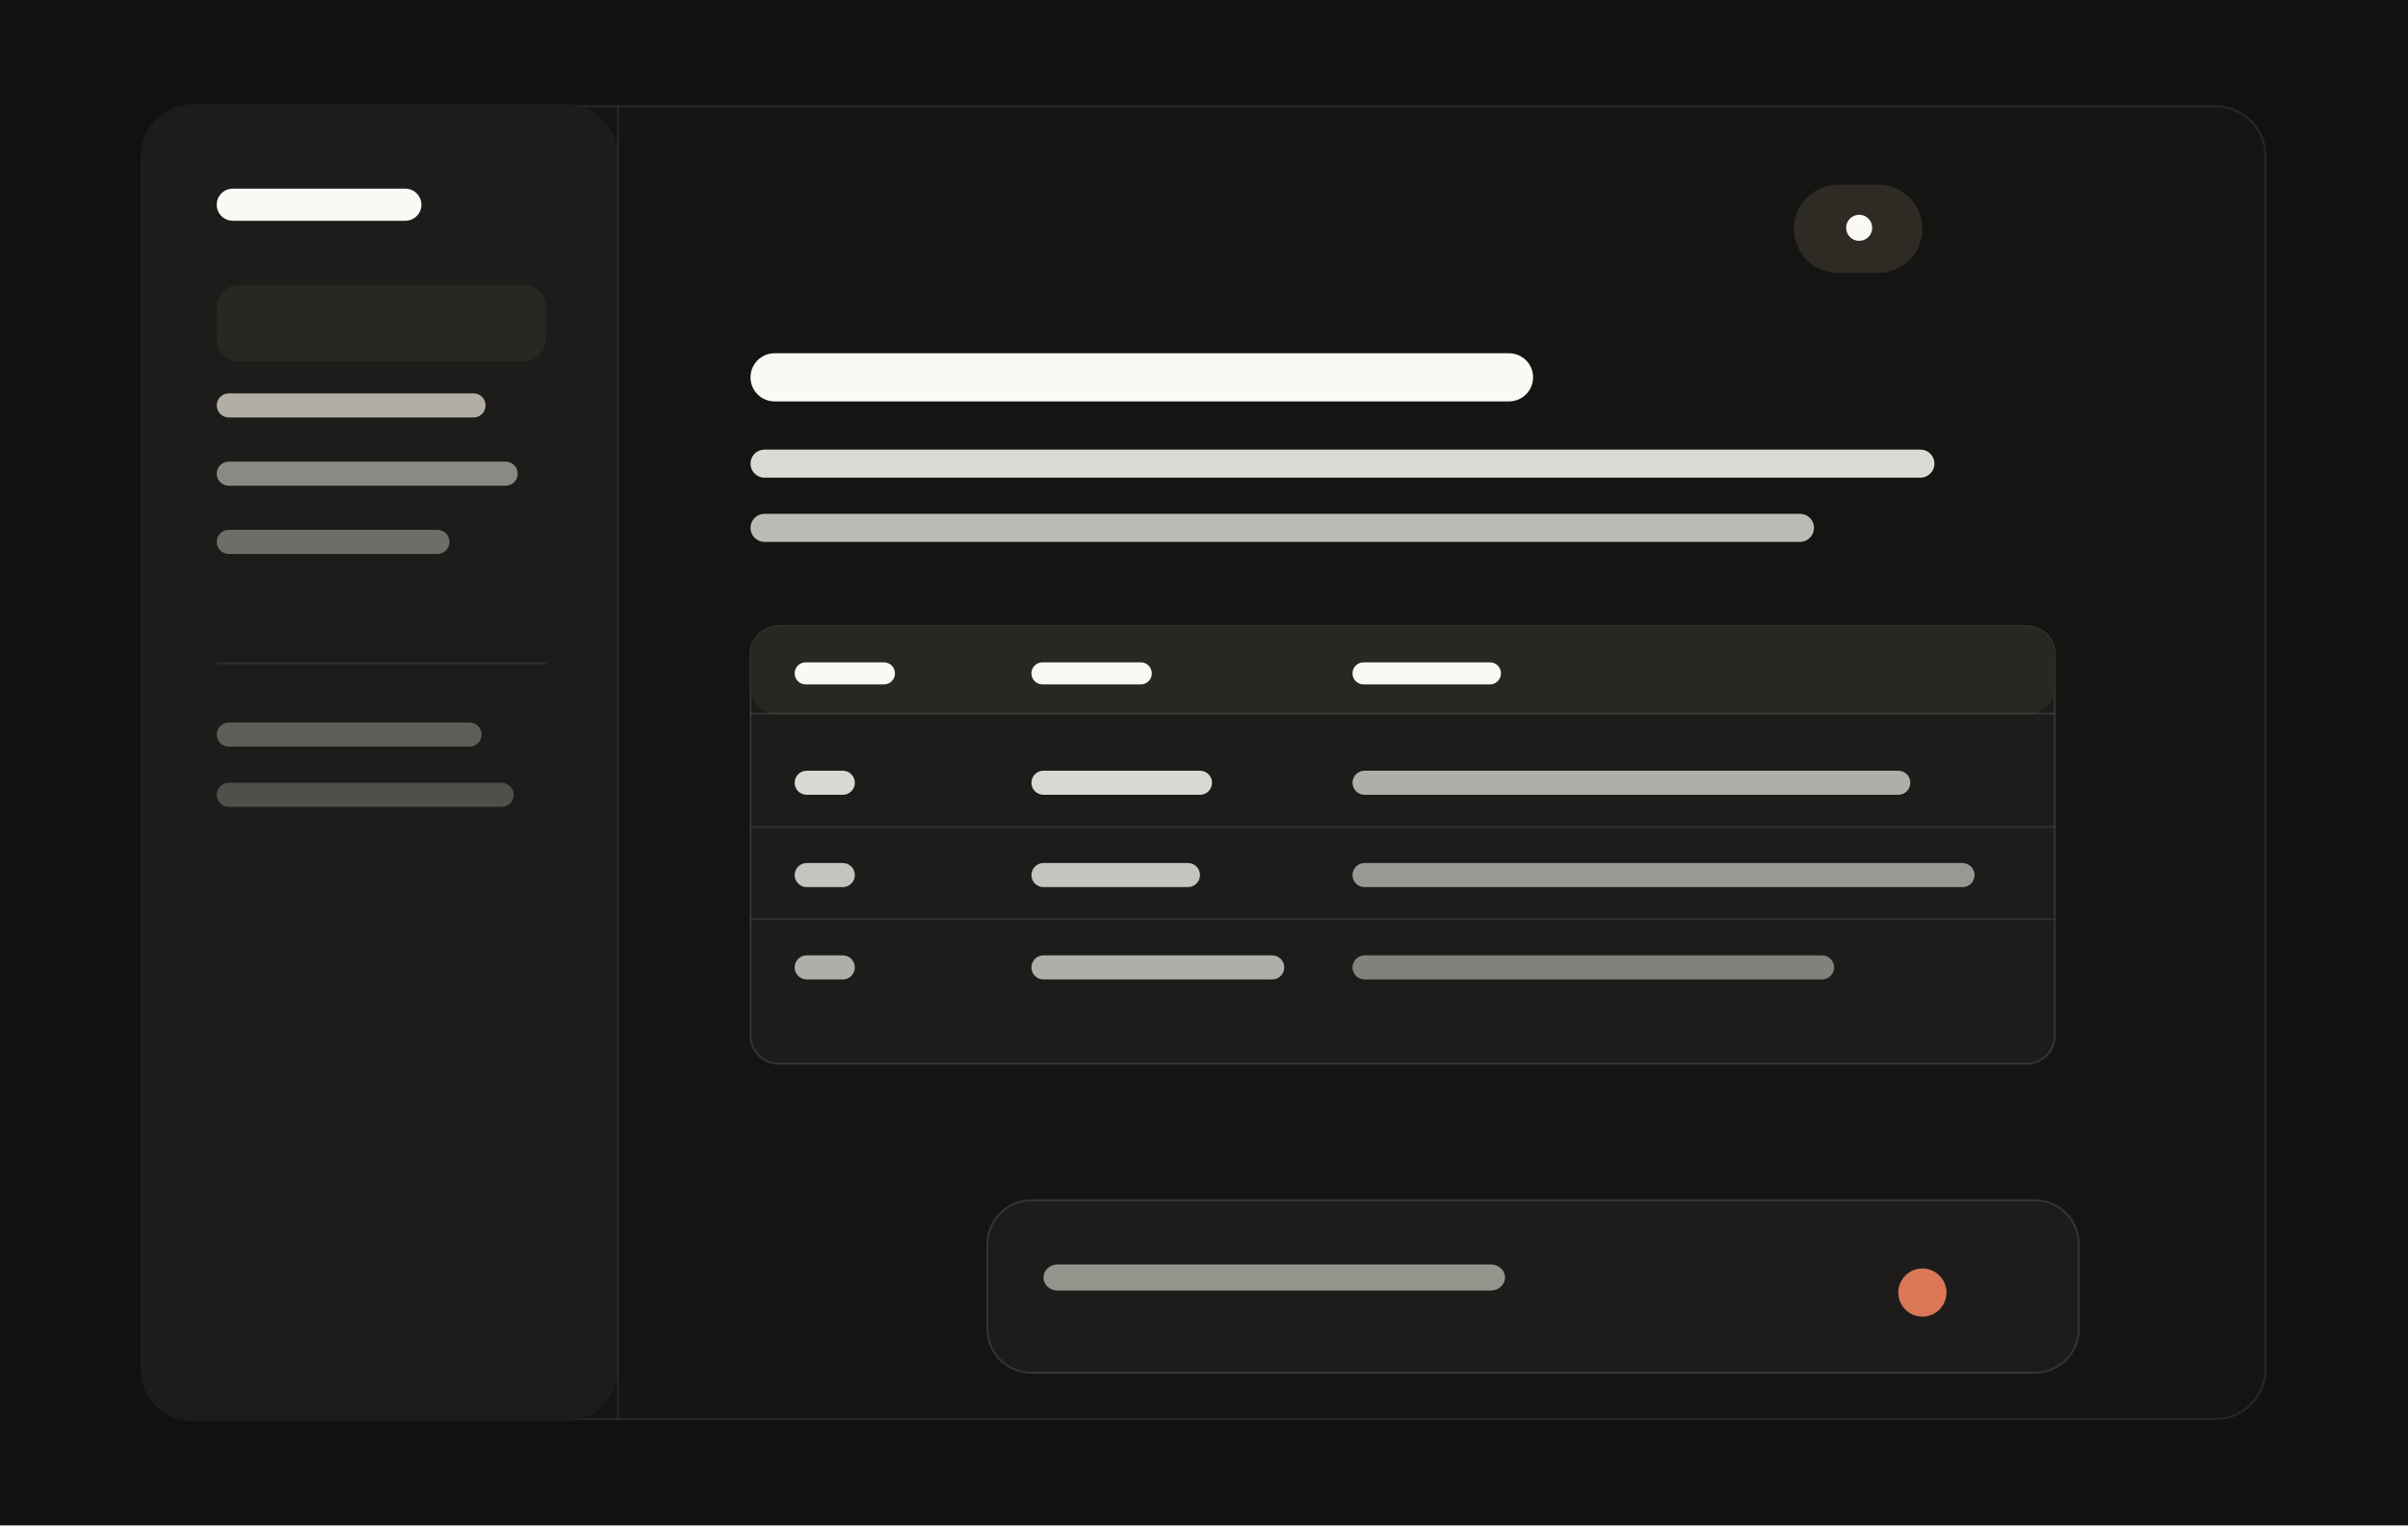
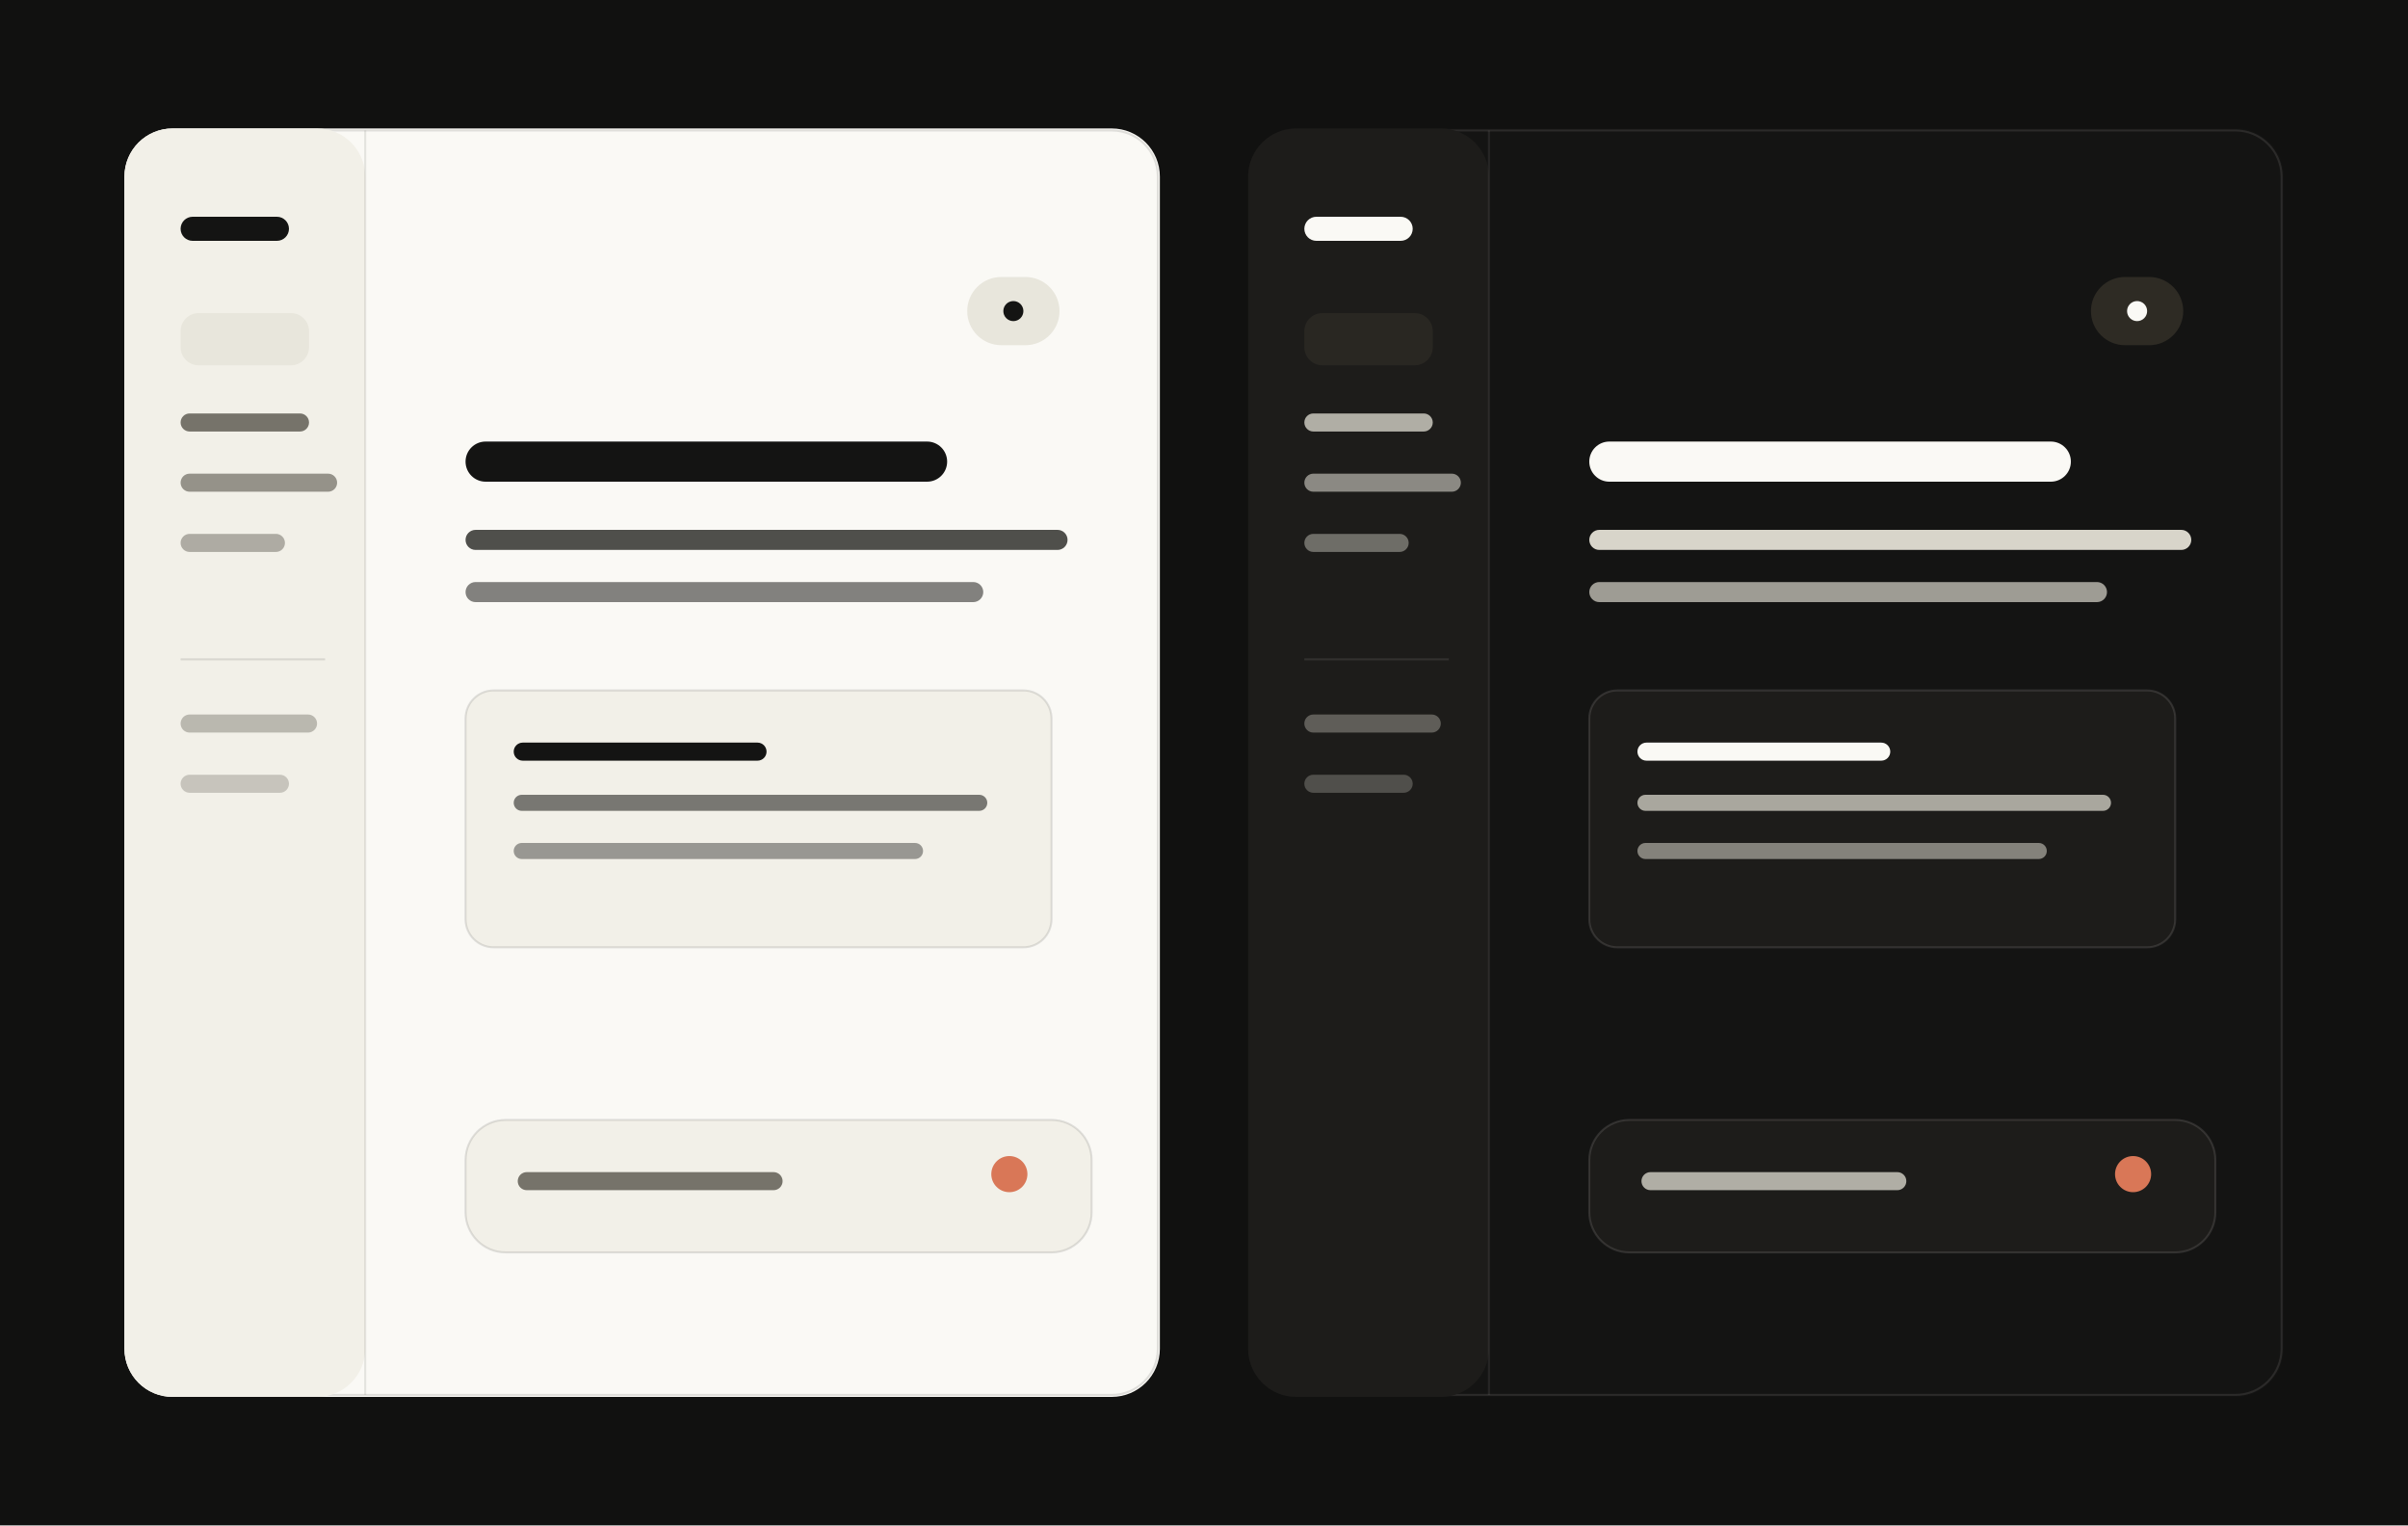
<svg xmlns="http://www.w3.org/2000/svg" viewBox="0 0 1200 760" role="img" aria-labelledby="title desc">
  <rect width="1200" height="760" fill="#111110" />
-   <rect x="70" y="52" width="1060" height="656" rx="26" fill="#141413" />
-   <rect x="71" y="53" width="1058" height="654" rx="25" fill="none" stroke="#ffffff" stroke-opacity=".08" />
-   <rect x="70" y="52" width="238" height="656" rx="26" fill="#1d1c1a" />
-   <path d="M308 53v654" stroke="#ffffff" stroke-opacity=".08" />
-   <rect x="108" y="94" width="102" height="16" rx="8" fill="#faf9f5" />
-   <rect x="108" y="142" width="164" height="38" rx="11" fill="#292722" />
-   <rect x="108" y="196" width="134" height="12" rx="6" fill="#b0aea5" />
-   <rect x="108" y="230" width="150" height="12" rx="6" fill="#b0aea5" opacity=".75" />
-   <rect x="108" y="264" width="116" height="12" rx="6" fill="#b0aea5" opacity=".55" />
-   <rect x="108" y="330" width="164" height="1" fill="#ffffff" opacity=".08" />
-   <rect x="108" y="360" width="132" height="12" rx="6" fill="#b0aea5" opacity=".45" />
-   <rect x="108" y="390" width="148" height="12" rx="6" fill="#b0aea5" opacity=".35" />
-   <g transform="translate(374 92)">
-     <rect x="520" y="0" width="64" height="44" rx="22" fill="#2e2b24" />
-     <rect x="546" y="15" width="13" height="13" rx="6.5" fill="#faf9f5" />
-     <rect x="0" y="84" width="390" height="24" rx="12" fill="#faf9f5" />
-     <rect x="0" y="132" width="590" height="14" rx="7" fill="#faf9f5" opacity=".86" />
-     <rect x="0" y="164" width="530" height="14" rx="7" fill="#faf9f5" opacity=".72" />
-     <g transform="translate(0 220)">
-       <rect width="650" height="218" rx="14" fill="#1d1c1a" stroke="#ffffff" stroke-opacity=".12" />
-       <rect width="650" height="44" rx="14" fill="#292722" />
-       <rect x="0" y="43" width="650" height="1" fill="#ffffff" opacity=".1" />
-       <rect x="22" y="18" width="50" height="11" rx="5.5" fill="#faf9f5" />
-       <rect x="140" y="18" width="60" height="11" rx="5.5" fill="#faf9f5" />
-       <rect x="300" y="18" width="74" height="11" rx="5.5" fill="#faf9f5" />
-       <rect x="22" y="72" width="30" height="12" rx="6" fill="#faf9f5" opacity=".85" />
-       <rect x="140" y="72" width="90" height="12" rx="6" fill="#faf9f5" opacity=".85" />
-       <rect x="300" y="72" width="278" height="12" rx="6" fill="#faf9f5" opacity=".66" />
-       <rect x="22" y="118" width="30" height="12" rx="6" fill="#faf9f5" opacity=".76" />
-       <rect x="140" y="118" width="84" height="12" rx="6" fill="#faf9f5" opacity=".76" />
-       <rect x="300" y="118" width="310" height="12" rx="6" fill="#faf9f5" opacity=".56" />
-       <rect x="22" y="164" width="30" height="12" rx="6" fill="#faf9f5" opacity=".66" />
-       <rect x="140" y="164" width="126" height="12" rx="6" fill="#faf9f5" opacity=".66" />
-       <rect x="300" y="164" width="240" height="12" rx="6" fill="#faf9f5" opacity=".46" />
-       <path d="M0 100h650M0 146h650" stroke="#ffffff" opacity=".08" />
+   <g transform="translate(62 64)">
+     <rect width="516" height="632" rx="24" fill="#faf9f5" />
+     <rect x="1" y="1" width="514" height="630" rx="23" fill="none" stroke="#141413" stroke-opacity=".12" />
+     <rect width="120" height="632" rx="24" fill="#f2f0e8" />
+     <path d="M120 1v630" stroke="#141413" stroke-opacity=".1" />
+     <rect x="28" y="44" width="54" height="12" rx="6" fill="#141413" />
+     <rect x="28" y="92" width="64" height="26" rx="9" fill="#e8e6dc" />
+     <rect x="28" y="142" width="64" height="9" rx="4.5" fill="#76736a" />
+     <rect x="28" y="172" width="78" height="9" rx="4.5" fill="#76736a" opacity=".75" />
+     <rect x="28" y="202" width="52" height="9" rx="4.5" fill="#76736a" opacity=".55" />
+     <rect x="28" y="264" width="72" height="1" fill="#141413" opacity=".12" />
+     <rect x="28" y="292" width="68" height="9" rx="4.5" fill="#76736a" opacity=".45" />
+     <rect x="28" y="322" width="54" height="9" rx="4.5" fill="#76736a" opacity=".35" />
+     <g transform="translate(170 74)">
+       <rect x="250" y="0" width="46" height="34" rx="17" fill="#e8e6dc" />
+       <rect x="268" y="12" width="10" height="10" rx="5" fill="#141413" />
+       <rect y="82" width="240" height="20" rx="10" fill="#141413" />
+       <rect y="126" width="300" height="10" rx="5" fill="#4f4f4b" />
+       <rect y="152" width="258" height="10" rx="5" fill="#4f4f4b" opacity=".7" />
+       <rect y="206" width="292" height="128" rx="14" fill="#f2f0e8" stroke="#141413" stroke-opacity=".12" />
+       <rect x="24" y="232" width="126" height="9" rx="4.5" fill="#141413" />
+       <rect x="24" y="258" width="236" height="8" rx="4" fill="#4f4f4b" opacity=".75" />
+       <rect x="24" y="282" width="204" height="8" rx="4" fill="#4f4f4b" opacity=".55" />
+       <rect y="420" width="312" height="66" rx="20" fill="#f2f0e8" stroke="#141413" stroke-opacity=".12" />
+       <rect x="26" y="446" width="132" height="9" rx="4.5" fill="#76736a" />
+       <rect x="262" y="438" width="18" height="18" rx="9" fill="#d97757" />
    </g>
-     <rect x="118" y="506" width="544" height="86" rx="22" fill="#1d1c1a" stroke="#ffffff" stroke-opacity=".12" />
-     <rect x="146" y="538" width="230" height="13" rx="7" fill="#b0aea5" opacity=".82" />
-     <circle cx="584" cy="552" r="12" fill="#d97757" />
+   </g>
+   <g transform="translate(622 64)">
+     <rect width="516" height="632" rx="24" fill="#141413" />
+     <rect x="1" y="1" width="514" height="630" rx="23" fill="none" stroke="#faf9f5" stroke-opacity=".1" />
+     <rect width="120" height="632" rx="24" fill="#1d1c1a" />
+     <path d="M120 1v630" stroke="#faf9f5" stroke-opacity=".08" />
+     <rect x="28" y="44" width="54" height="12" rx="6" fill="#faf9f5" />
+     <rect x="28" y="92" width="64" height="26" rx="9" fill="#292722" />
+     <rect x="28" y="142" width="64" height="9" rx="4.5" fill="#b0aea5" />
+     <rect x="28" y="172" width="78" height="9" rx="4.5" fill="#b0aea5" opacity=".75" />
+     <rect x="28" y="202" width="52" height="9" rx="4.5" fill="#b0aea5" opacity=".55" />
+     <rect x="28" y="264" width="72" height="1" fill="#faf9f5" opacity=".1" />
+     <rect x="28" y="292" width="68" height="9" rx="4.5" fill="#b0aea5" opacity=".45" />
+     <rect x="28" y="322" width="54" height="9" rx="4.5" fill="#b0aea5" opacity=".35" />
+     <g transform="translate(170 74)">
+       <rect x="250" y="0" width="46" height="34" rx="17" fill="#2e2b24" />
+       <rect x="268" y="12" width="10" height="10" rx="5" fill="#faf9f5" />
+       <rect y="82" width="240" height="20" rx="10" fill="#faf9f5" />
+       <rect y="126" width="300" height="10" rx="5" fill="#d8d5ca" />
+       <rect y="152" width="258" height="10" rx="5" fill="#d8d5ca" opacity=".7" />
+       <rect y="206" width="292" height="128" rx="14" fill="#1d1c1a" stroke="#faf9f5" stroke-opacity=".12" />
+       <rect x="24" y="232" width="126" height="9" rx="4.5" fill="#faf9f5" />
+       <rect x="24" y="258" width="236" height="8" rx="4" fill="#d8d5ca" opacity=".75" />
+       <rect x="24" y="282" width="204" height="8" rx="4" fill="#d8d5ca" opacity=".55" />
+       <rect y="420" width="312" height="66" rx="20" fill="#1d1c1a" stroke="#faf9f5" stroke-opacity=".12" />
+       <rect x="26" y="446" width="132" height="9" rx="4.5" fill="#b0aea5" />
+       <rect x="262" y="438" width="18" height="18" rx="9" fill="#d97757" />
+     </g>
  </g>
</svg>
